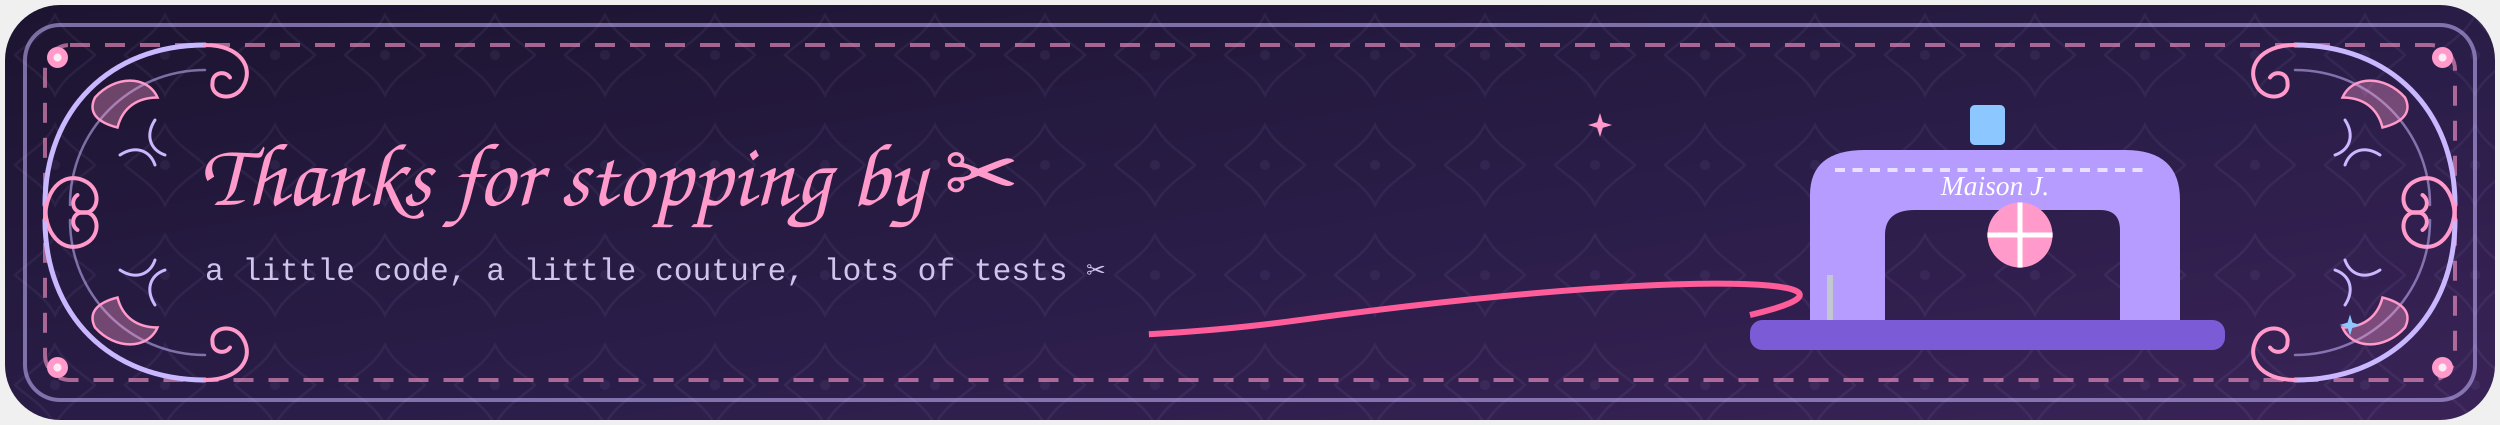
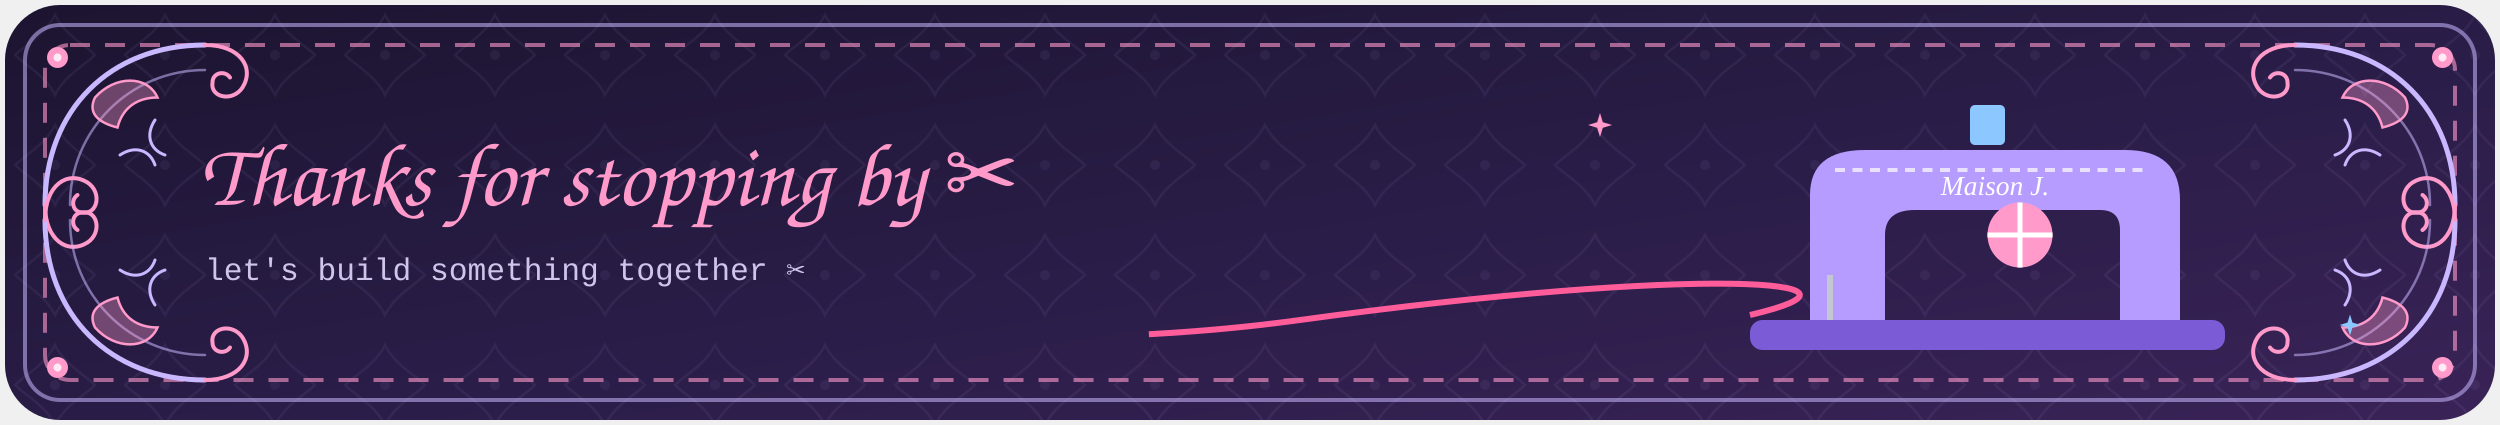
- <svg xmlns="http://www.w3.org/2000/svg" viewBox="0 0 1000 170" width="1000" height="170" role="img" aria-label="Thanks for stopping by · a little code, a little couture, lots of tests ✂">
+ <svg xmlns="http://www.w3.org/2000/svg" viewBox="0 0 1000 170" width="1000" height="170" role="img" aria-label="Thanks for stopping by · let's build something together ✂">
  <style>
  .stitch{stroke-dasharray:8 6;animation:sew 3s linear infinite}@keyframes sew{to{stroke-dashoffset:-28}}
  .tw{animation:tw 2.2s ease-in-out infinite}@keyframes tw{50%{opacity:.25}}
  .flo{animation:flo 4s ease-in-out infinite}@keyframes flo{50%{transform:translateY(-6px)}}
  .draw{stroke-dasharray:420;stroke-dashoffset:420;animation:draw 3.2s ease-in-out infinite alternate}@keyframes draw{to{stroke-dashoffset:0}}
  .av-eyes{transform-origin:100px 105px;animation:blink 5s infinite}@keyframes blink{0%,94%,100%{transform:scaleY(1)}97%{transform:scaleY(.1)}}
  .av-sparkle{animation:tw 1.6s infinite}
  @media (prefers-reduced-motion:reduce){*{animation:none!important}}.mw{transform-box:fill-box;transform-origin:center;animation:spin 1.4s linear infinite}@keyframes spin{to{transform:rotate(360deg)}} .nd{animation:nd .18s linear infinite alternate}@keyframes nd{to{transform:translateY(5px)}}</style>
  <defs>
    <linearGradient id="vf" x1="0" y1="0" x2="1" y2="1">
      <stop offset="0" stop-color="#1C1430" />
      <stop offset=".55" stop-color="#2A1D48" />
      <stop offset="1" stop-color="#3A2357" />
    </linearGradient>
    <radialGradient id="glowf" cx=".7" cy=".1" r=".7">
      <stop offset="0" stop-color="#FF9ACB" stop-opacity=".22" />
      <stop offset="1" stop-color="#FF9ACB" stop-opacity="0" />
    </radialGradient>
    <pattern id="damf" width="44" height="44" patternUnits="userSpaceOnUse">
      <path d="M22 6C26 14 34 18 38 22C34 26 26 30 22 38C18 30 10 26 6 22C10 18 18 14 22 6Z" fill="none" stroke="#C9B8FF" stroke-opacity=".07" />
      <circle cx="22" cy="22" r="2" fill="#C9B8FF" fill-opacity=".06" />
    </pattern>
    <linearGradient id="gtf" x1="0" x2="1">
      <stop offset="0" stop-color="#C9B8FF" />
      <stop offset=".5" stop-color="#8CC8FF" />
      <stop offset="1" stop-color="#FF9ACB" />
    </linearGradient>
  </defs>
  <rect x="2" y="2" width="996" height="166" rx="22" fill="url(#vf)" />
  <rect x="2" y="2" width="996" height="166" rx="22" fill="url(#damf)" />
  <rect x="10" y="10" width="980" height="150" rx="14" fill="none" stroke="#C9B8FF" stroke-opacity=".55" stroke-width="1.6" />
  <rect x="18" y="18" width="964" height="134" rx="10" fill="none" stroke="#FF9ACB" stroke-opacity=".6" stroke-width="1.6" class="stitch" />
  <g transform="translate(8 8)">
    <g transform="scale(1)">
      <g fill="none" stroke-linecap="round">
        <path d="M10 74C10 36 36 10 74 10" stroke="#C9B8FF" stroke-width="2" />
        <path d="M20 74C20 44 44 20 74 20" stroke="#C9B8FF" stroke-width="1" opacity=".55" />
        <path d="M74 10C88 10 94 19 89 27C85 33 76 31 77 25C77 21 82 20 84 23" stroke="#FF9ACB" stroke-width="1.6" />
        <path d="M10 74C10 88 19 94 27 89C33 85 31 76 25 77C21 77 20 82 23 84" stroke="#FF9ACB" stroke-width="1.6" />
        <path d="M30 31C38 22 51 22 55 31C47 31 41 35 39 43C31 41 27 37 30 31Z" fill="#FF9ACB" fill-opacity=".35" stroke="#FF9ACB" stroke-width="1" />
        <path d="M40 54C46 50 52 52 54 58M54 40C50 46 52 52 58 54" stroke="#C9B8FF" stroke-width="1.2" />
        <circle cx="15" cy="15" r="4.2" fill="#FF9ACB" stroke="none" />
        <circle cx="15" cy="15" r="1.6" fill="#fff" stroke="none" opacity=".8" />
      </g>
    </g>
  </g>
  <g transform="translate(992 8) scale(-1 1)">
    <g transform="scale(1)">
      <g fill="none" stroke-linecap="round">
        <path d="M10 74C10 36 36 10 74 10" stroke="#C9B8FF" stroke-width="2" />
        <path d="M20 74C20 44 44 20 74 20" stroke="#C9B8FF" stroke-width="1" opacity=".55" />
        <path d="M74 10C88 10 94 19 89 27C85 33 76 31 77 25C77 21 82 20 84 23" stroke="#FF9ACB" stroke-width="1.6" />
        <path d="M10 74C10 88 19 94 27 89C33 85 31 76 25 77C21 77 20 82 23 84" stroke="#FF9ACB" stroke-width="1.6" />
        <path d="M30 31C38 22 51 22 55 31C47 31 41 35 39 43C31 41 27 37 30 31Z" fill="#FF9ACB" fill-opacity=".35" stroke="#FF9ACB" stroke-width="1" />
        <path d="M40 54C46 50 52 52 54 58M54 40C50 46 52 52 58 54" stroke="#C9B8FF" stroke-width="1.2" />
        <circle cx="15" cy="15" r="4.2" fill="#FF9ACB" stroke="none" />
        <circle cx="15" cy="15" r="1.6" fill="#fff" stroke="none" opacity=".8" />
      </g>
    </g>
  </g>
  <g transform="translate(8 162) scale(1 -1)">
    <g transform="scale(1)">
      <g fill="none" stroke-linecap="round">
        <path d="M10 74C10 36 36 10 74 10" stroke="#C9B8FF" stroke-width="2" />
        <path d="M20 74C20 44 44 20 74 20" stroke="#C9B8FF" stroke-width="1" opacity=".55" />
        <path d="M74 10C88 10 94 19 89 27C85 33 76 31 77 25C77 21 82 20 84 23" stroke="#FF9ACB" stroke-width="1.6" />
        <path d="M10 74C10 88 19 94 27 89C33 85 31 76 25 77C21 77 20 82 23 84" stroke="#FF9ACB" stroke-width="1.6" />
        <path d="M30 31C38 22 51 22 55 31C47 31 41 35 39 43C31 41 27 37 30 31Z" fill="#FF9ACB" fill-opacity=".35" stroke="#FF9ACB" stroke-width="1" />
        <path d="M40 54C46 50 52 52 54 58M54 40C50 46 52 52 58 54" stroke="#C9B8FF" stroke-width="1.2" />
        <circle cx="15" cy="15" r="4.2" fill="#FF9ACB" stroke="none" />
        <circle cx="15" cy="15" r="1.6" fill="#fff" stroke="none" opacity=".8" />
      </g>
    </g>
  </g>
  <g transform="translate(992 162) scale(-1 -1)">
    <g transform="scale(1)">
      <g fill="none" stroke-linecap="round">
        <path d="M10 74C10 36 36 10 74 10" stroke="#C9B8FF" stroke-width="2" />
        <path d="M20 74C20 44 44 20 74 20" stroke="#C9B8FF" stroke-width="1" opacity=".55" />
        <path d="M74 10C88 10 94 19 89 27C85 33 76 31 77 25C77 21 82 20 84 23" stroke="#FF9ACB" stroke-width="1.6" />
        <path d="M10 74C10 88 19 94 27 89C33 85 31 76 25 77C21 77 20 82 23 84" stroke="#FF9ACB" stroke-width="1.6" />
        <path d="M30 31C38 22 51 22 55 31C47 31 41 35 39 43C31 41 27 37 30 31Z" fill="#FF9ACB" fill-opacity=".35" stroke="#FF9ACB" stroke-width="1" />
        <path d="M40 54C46 50 52 52 54 58M54 40C50 46 52 52 58 54" stroke="#C9B8FF" stroke-width="1.2" />
        <circle cx="15" cy="15" r="4.2" fill="#FF9ACB" stroke="none" />
        <circle cx="15" cy="15" r="1.6" fill="#fff" stroke="none" opacity=".8" />
      </g>
    </g>
  </g>
  <path d="M40 132C200 112 360 150 520 128S760 112 700 126" stroke="#FF5C9A" stroke-width="2.4" fill="none" class="draw" />
  <text x="80" y="82" font-family="'Segoe Script','Brush Script MT','Comic Sans MS',cursive" font-size="36" fill="#FF9ACB">Thanks for stopping by ✂</text>
-   <text x="82" y="112" font-family="'Cascadia Code',Consolas,'Courier New',monospace" font-size="12.5" fill="#CFC5EC">a little code, a little couture, lots of tests ✂</text>
+   <text x="82" y="112" font-family="'Cascadia Code',Consolas,'Courier New',monospace" font-size="12.5" fill="#CFC5EC">let's build something together ✂</text>
  <g transform="translate(700 48)">
    <rect x="0" y="80" width="190" height="12" rx="5" fill="#7B5CD6" />
    <path d="M24 80V30Q24 12 46 12H150Q172 12 172 32V80H148V44Q148 36 140 36H66Q54 36 54 46V80Z" fill="#B79CFF" />
    <path d="M34 20H160" stroke="#fff" stroke-width="1.6" stroke-dasharray="4 3" opacity=".7" />
    <text x="98" y="30" text-anchor="middle" font-family="Georgia,'Times New Roman',serif" font-style="italic" font-size="11" fill="#fff">Maison J.</text>
    <g class="nd">
      <path d="M32 62V80" stroke="#C3C7D2" stroke-width="2.4" />
    </g>
    <g class="mw">
      <circle cx="108" cy="46" r="13" fill="#FF9ACB" />
      <path d="M108 33V59M95 46H121" stroke="#fff" stroke-width="2" />
    </g>
    <rect x="88" y="-6" width="14" height="16" rx="2" fill="#8CC8FF" />
  </g>
  <path class="tw" style="animation-delay:0s" transform="translate(640 50) scale(0.8)" d="M0-6 1.4-1.4 6 0 1.4 1.4 0 6-1.4 1.4-6 0-1.4-1.4Z" fill="#FF9ACB" />
  <path class="tw" style="animation-delay:0.7s" transform="translate(940 130) scale(0.7)" d="M0-6 1.4-1.4 6 0 1.4 1.4 0 6-1.4 1.4-6 0-1.4-1.4Z" fill="#8CC8FF" />
</svg>
